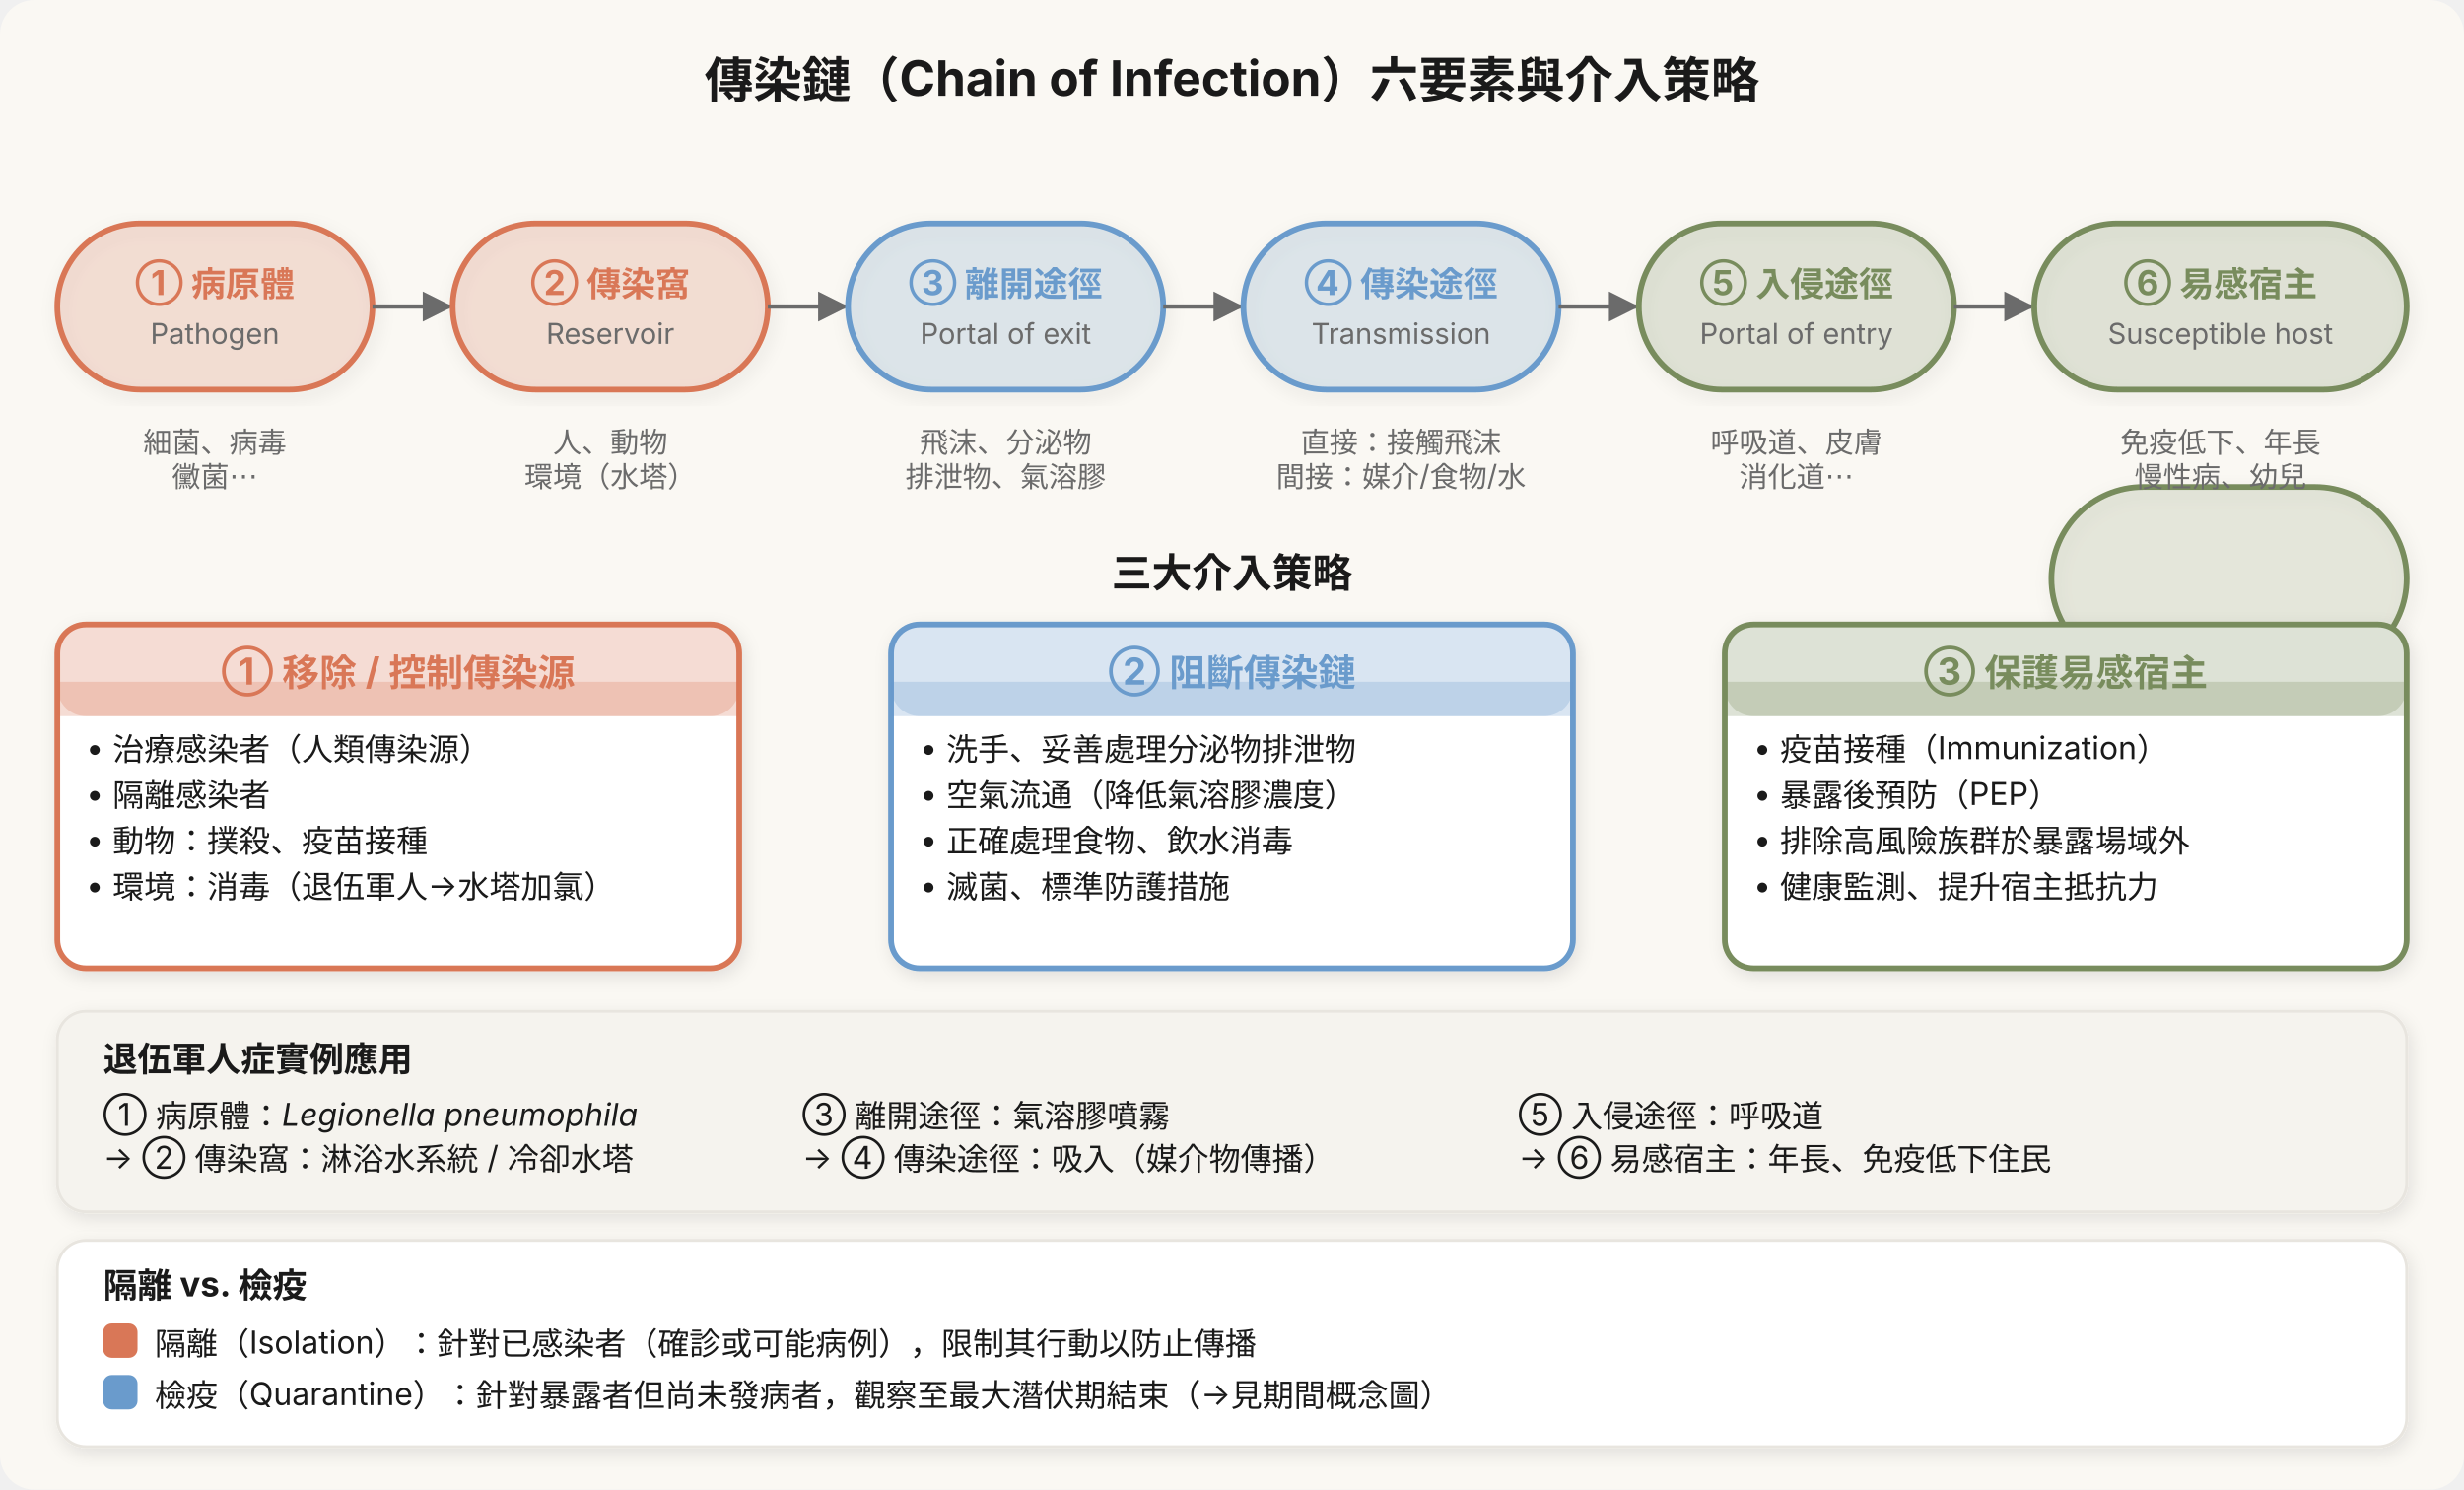
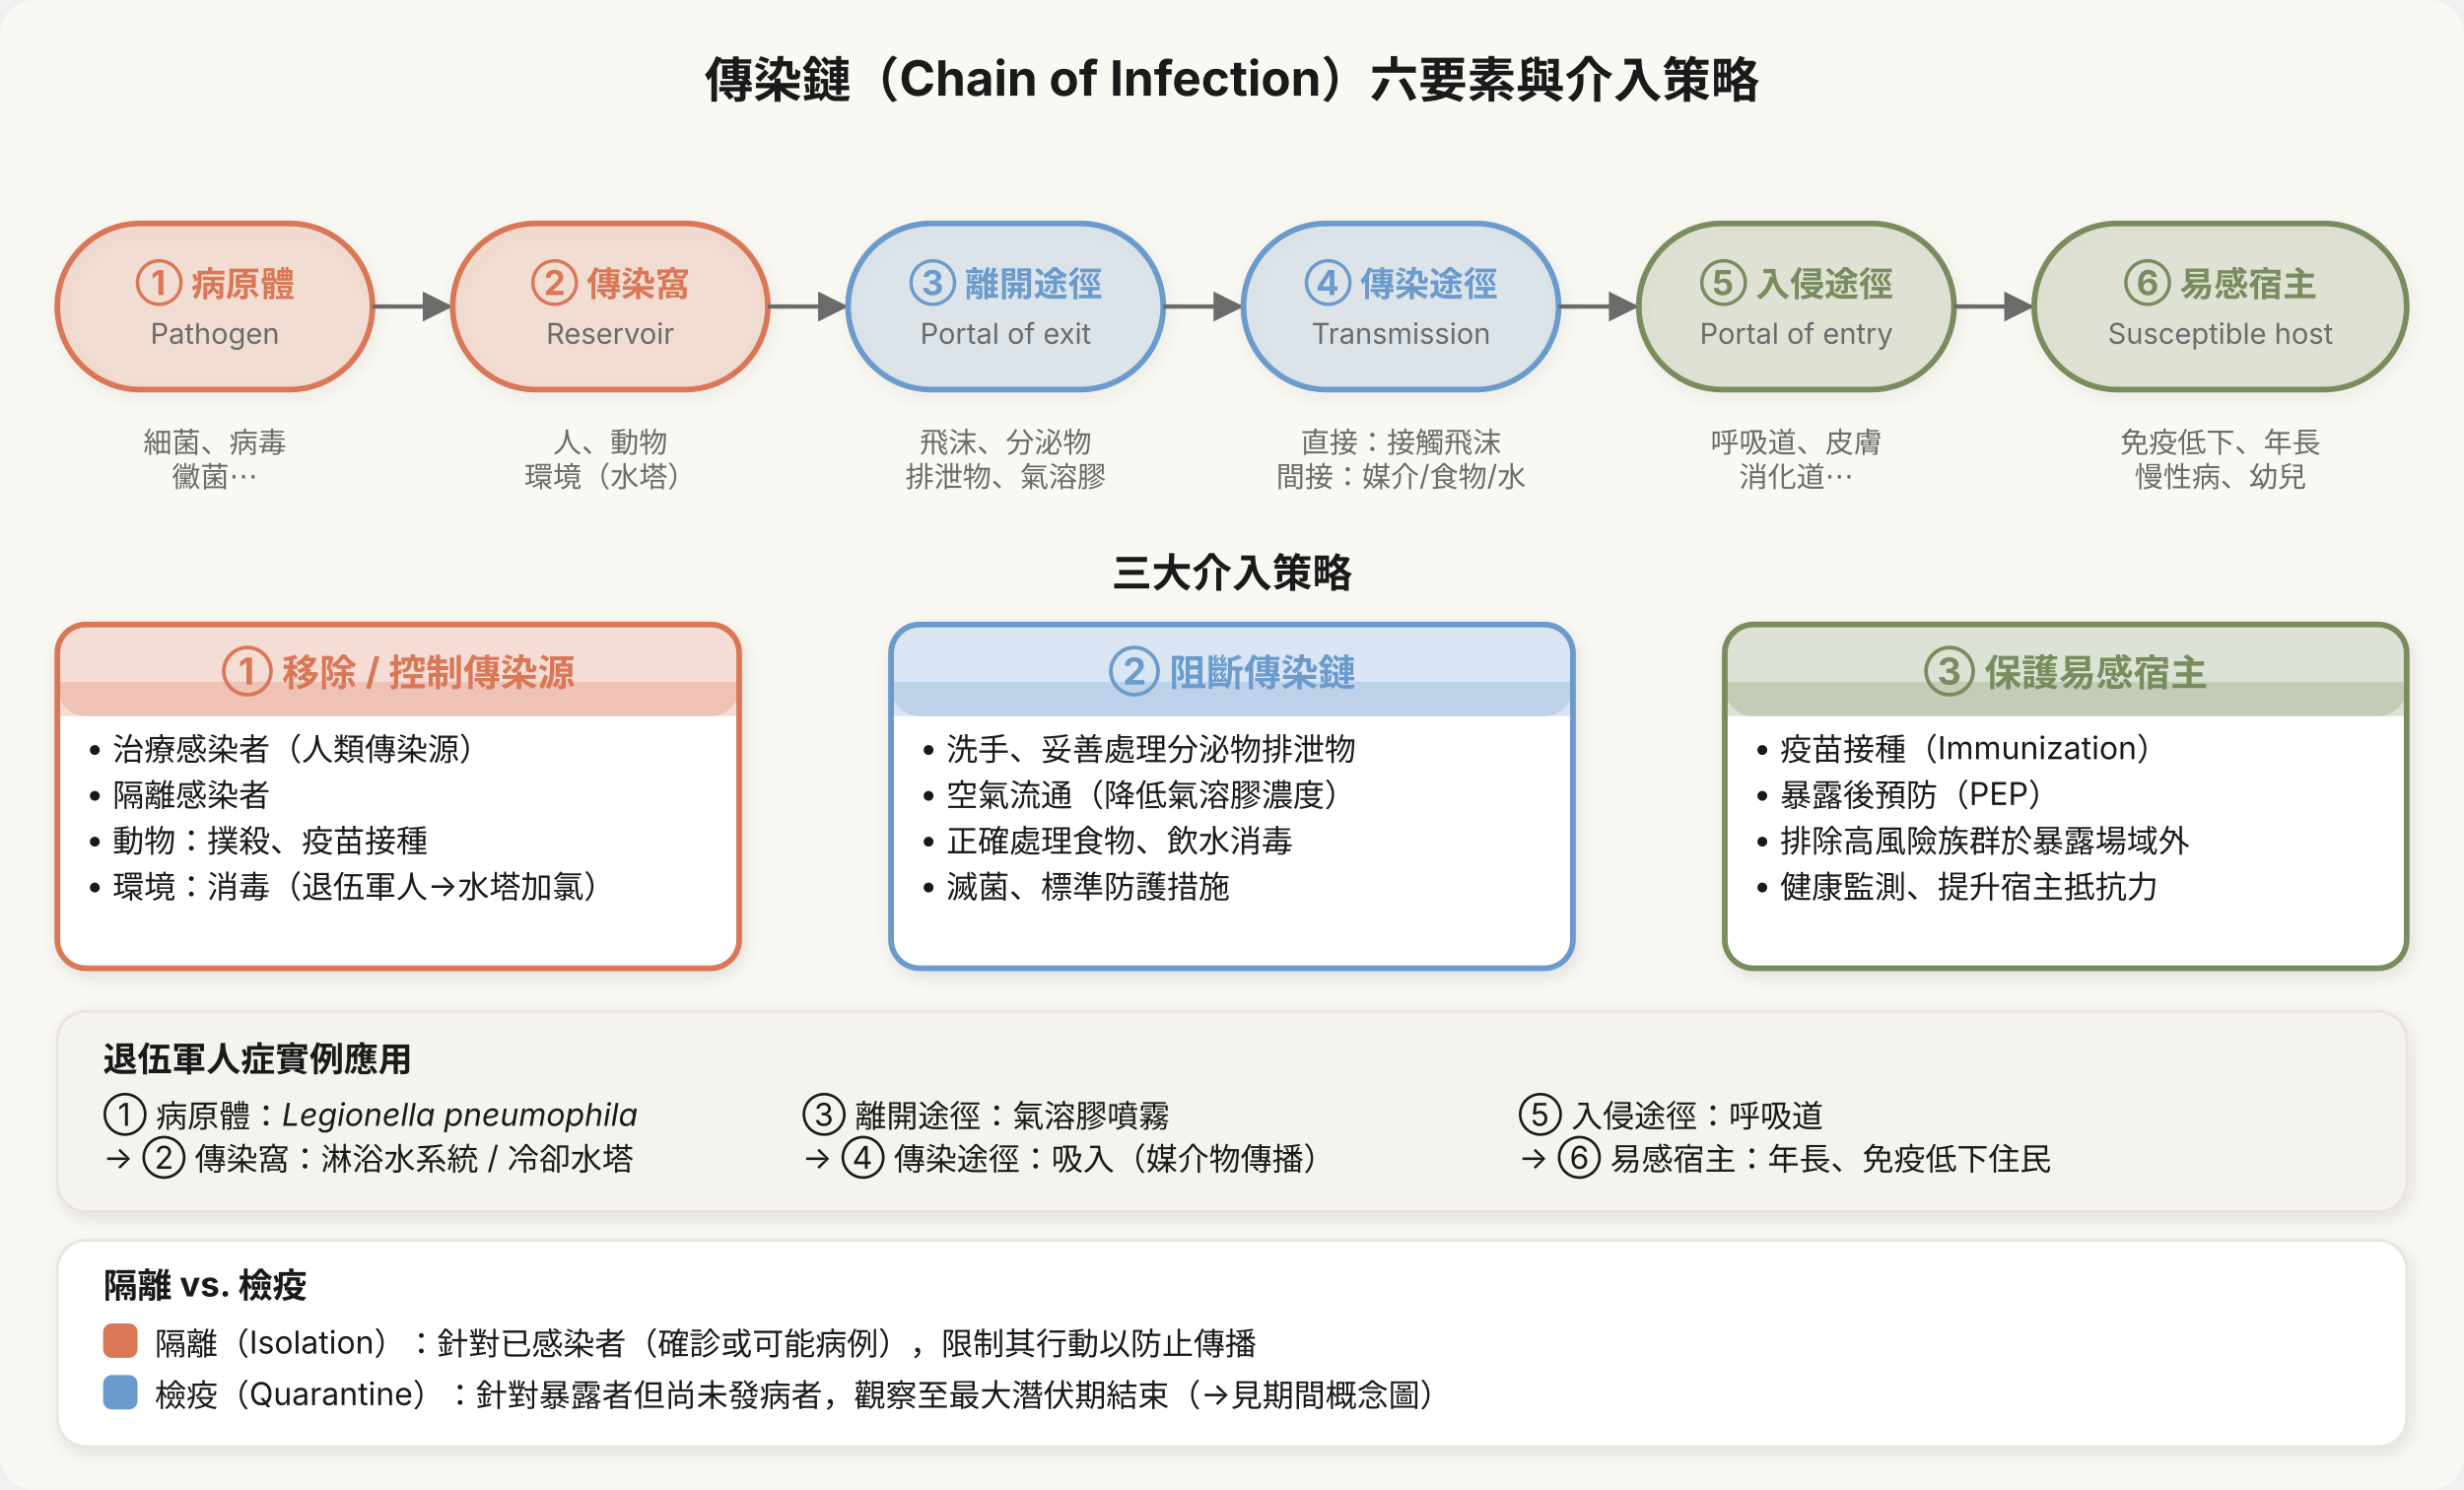
<svg xmlns="http://www.w3.org/2000/svg" viewBox="0 0 860 520" font-family="system-ui, -apple-system, sans-serif">
  <defs>
    <filter id="shadow">
      <feDropShadow dx="1" dy="2" stdDeviation="3" flood-opacity="0.1" />
    </filter>
    <marker id="arr" viewBox="0 0 10 10" refX="9" refY="5" markerWidth="7" markerHeight="7" orient="auto">
      <path d="M 0 0 L 10 5 L 0 10 z" fill="#6B6B6B" />
    </marker>
    <marker id="arr-red" viewBox="0 0 10 10" refX="9" refY="5" markerWidth="7" markerHeight="7" orient="auto">
      <path d="M 0 0 L 10 5 L 0 10 z" fill="#D94452" />
    </marker>
    <marker id="arr-green" viewBox="0 0 10 10" refX="9" refY="5" markerWidth="7" markerHeight="7" orient="auto">
      <path d="M 0 0 L 10 5 L 0 10 z" fill="#788C5D" />
    </marker>
  </defs>
  <rect width="860" height="520" fill="#FAF8F3" rx="12" />
  <text x="430" y="34" text-anchor="middle" font-size="17" font-weight="bold" fill="#1A1A1A">傳染鏈（Chain of Infection）六要素與介入策略</text>
-   <g filter="url(#shadow)">
-     <rect x="30" y="80" width="118" height="64" rx="32" fill="#D97757" fill-opacity="0.15" stroke="#D97757" stroke-width="2" />
-   </g>
-   <text x="89" y="107" text-anchor="middle" font-size="13" font-weight="bold" fill="#D97757">① 病原體</text>
-   <text x="89" y="124" text-anchor="middle" font-size="11" fill="#6B6B6B">Pathogen</text>
-   <line x1="148" y1="112" x2="178" y2="112" stroke="#6B6B6B" stroke-width="1.5" marker-end="url(#arr)" />
-   <g filter="url(#shadow)">
-     <rect x="180" y="80" width="118" height="64" rx="32" fill="#D97757" fill-opacity="0.15" stroke="#D97757" stroke-width="2" />
-   </g>
-   <text x="239" y="107" text-anchor="middle" font-size="13" font-weight="bold" fill="#D97757">② 傳染窩</text>
-   <text x="239" y="124" text-anchor="middle" font-size="11" fill="#6B6B6B">Reservoir</text>
-   <line x1="298" y1="112" x2="328" y2="112" stroke="#6B6B6B" stroke-width="1.5" marker-end="url(#arr)" />
-   <g filter="url(#shadow)">
-     <rect x="330" y="80" width="118" height="64" rx="32" fill="#6A9BCC" fill-opacity="0.15" stroke="#6A9BCC" stroke-width="2" />
-   </g>
-   <text x="389" y="107" text-anchor="middle" font-size="13" font-weight="bold" fill="#6A9BCC">③ 離開途徑</text>
-   <text x="389" y="124" text-anchor="middle" font-size="11" fill="#6B6B6B">Portal of exit</text>
-   <line x1="448" y1="112" x2="478" y2="112" stroke="#6B6B6B" stroke-width="1.5" marker-end="url(#arr)" />
-   <g filter="url(#shadow)">
-     <rect x="480" y="80" width="118" height="64" rx="32" fill="#6A9BCC" fill-opacity="0.15" stroke="#6A9BCC" stroke-width="2" />
-   </g>
-   <text x="539" y="107" text-anchor="middle" font-size="13" font-weight="bold" fill="#6A9BCC">④ 傳染途徑</text>
-   <text x="539" y="124" text-anchor="middle" font-size="11" fill="#6B6B6B">Mode of transmission</text>
-   <line x1="598" y1="112" x2="628" y2="112" stroke="#6B6B6B" stroke-width="1.5" marker-end="url(#arr)" />
-   <g filter="url(#shadow)">
-     <rect x="630" y="80" width="118" height="64" rx="32" fill="#788C5D" fill-opacity="0.15" stroke="#788C5D" stroke-width="2" />
-   </g>
-   <text x="689" y="107" text-anchor="middle" font-size="13" font-weight="bold" fill="#788C5D">⑤ 入侵途徑</text>
-   <text x="689" y="124" text-anchor="middle" font-size="11" fill="#6B6B6B">Portal of entry</text>
-   <line x1="748" y1="112" x2="778" y2="112" stroke="#6B6B6B" stroke-width="1.5" marker-end="url(#arr)" />
-   <g filter="url(#shadow)">
-     <rect x="710" y="80" width="118" height="64" rx="32" fill="#788C5D" fill-opacity="0.15" stroke="#788C5D" stroke-width="2" />
-   </g>
-   <g filter="url(#shadow)">
-     <rect x="716" y="170" width="124" height="64" rx="32" fill="#788C5D" fill-opacity="0.15" stroke="#788C5D" stroke-width="2" />
-   </g>
-   <rect x="0" y="70" width="860" height="90" fill="#FAF8F3" />
  <g filter="url(#shadow)">
    <rect x="20" y="78" width="110" height="58" rx="29" fill="#D97757" fill-opacity="0.18" stroke="#D97757" stroke-width="2" />
  </g>
  <text x="75" y="103" text-anchor="middle" font-size="12" font-weight="bold" fill="#D97757">① 病原體</text>
  <text x="75" y="120" text-anchor="middle" font-size="10" fill="#6B6B6B">Pathogen</text>
  <line x1="130" y1="107" x2="157" y2="107" stroke="#6B6B6B" stroke-width="1.5" marker-end="url(#arr)" />
  <g filter="url(#shadow)">
    <rect x="158" y="78" width="110" height="58" rx="29" fill="#D97757" fill-opacity="0.18" stroke="#D97757" stroke-width="2" />
  </g>
  <text x="213" y="103" text-anchor="middle" font-size="12" font-weight="bold" fill="#D97757">② 傳染窩</text>
  <text x="213" y="120" text-anchor="middle" font-size="10" fill="#6B6B6B">Reservoir</text>
  <line x1="268" y1="107" x2="295" y2="107" stroke="#6B6B6B" stroke-width="1.5" marker-end="url(#arr)" />
  <g filter="url(#shadow)">
    <rect x="296" y="78" width="110" height="58" rx="29" fill="#6A9BCC" fill-opacity="0.18" stroke="#6A9BCC" stroke-width="2" />
  </g>
  <text x="351" y="103" text-anchor="middle" font-size="12" font-weight="bold" fill="#6A9BCC">③ 離開途徑</text>
  <text x="351" y="120" text-anchor="middle" font-size="10" fill="#6B6B6B">Portal of exit</text>
  <line x1="406" y1="107" x2="433" y2="107" stroke="#6B6B6B" stroke-width="1.5" marker-end="url(#arr)" />
  <g filter="url(#shadow)">
    <rect x="434" y="78" width="110" height="58" rx="29" fill="#6A9BCC" fill-opacity="0.18" stroke="#6A9BCC" stroke-width="2" />
  </g>
  <text x="489" y="103" text-anchor="middle" font-size="12" font-weight="bold" fill="#6A9BCC">④ 傳染途徑</text>
  <text x="489" y="120" text-anchor="middle" font-size="10" fill="#6B6B6B">Transmission</text>
  <line x1="544" y1="107" x2="571" y2="107" stroke="#6B6B6B" stroke-width="1.5" marker-end="url(#arr)" />
  <g filter="url(#shadow)">
    <rect x="572" y="78" width="110" height="58" rx="29" fill="#788C5D" fill-opacity="0.18" stroke="#788C5D" stroke-width="2" />
  </g>
  <text x="627" y="103" text-anchor="middle" font-size="12" font-weight="bold" fill="#788C5D">⑤ 入侵途徑</text>
  <text x="627" y="120" text-anchor="middle" font-size="10" fill="#6B6B6B">Portal of entry</text>
  <line x1="682" y1="107" x2="709" y2="107" stroke="#6B6B6B" stroke-width="1.5" marker-end="url(#arr)" />
  <g filter="url(#shadow)">
    <rect x="710" y="78" width="130" height="58" rx="29" fill="#788C5D" fill-opacity="0.18" stroke="#788C5D" stroke-width="2" />
  </g>
  <text x="775" y="103" text-anchor="middle" font-size="12" font-weight="bold" fill="#788C5D">⑥ 易感宿主</text>
  <text x="775" y="120" text-anchor="middle" font-size="10" fill="#6B6B6B">Susceptible host</text>
  <text x="75" y="158" text-anchor="middle" font-size="10" fill="#6B6B6B">細菌、病毒</text>
  <text x="75" y="170" text-anchor="middle" font-size="10" fill="#6B6B6B">黴菌⋯</text>
  <text x="213" y="158" text-anchor="middle" font-size="10" fill="#6B6B6B">人、動物</text>
  <text x="213" y="170" text-anchor="middle" font-size="10" fill="#6B6B6B">環境（水塔）</text>
  <text x="351" y="158" text-anchor="middle" font-size="10" fill="#6B6B6B">飛沫、分泌物</text>
  <text x="351" y="170" text-anchor="middle" font-size="10" fill="#6B6B6B">排泄物、氣溶膠</text>
  <text x="489" y="158" text-anchor="middle" font-size="10" fill="#6B6B6B">直接：接觸飛沫</text>
  <text x="489" y="170" text-anchor="middle" font-size="10" fill="#6B6B6B">間接：媒介/食物/水</text>
  <text x="627" y="158" text-anchor="middle" font-size="10" fill="#6B6B6B">呼吸道、皮膚</text>
  <text x="627" y="170" text-anchor="middle" font-size="10" fill="#6B6B6B">消化道⋯</text>
  <text x="775" y="158" text-anchor="middle" font-size="10" fill="#6B6B6B">免疫低下、年長</text>
  <text x="775" y="170" text-anchor="middle" font-size="10" fill="#6B6B6B">慢性病、幼兒</text>
  <text x="430" y="205" text-anchor="middle" font-size="14" font-weight="bold" fill="#1A1A1A">三大介入策略</text>
  <g filter="url(#shadow)">
    <rect x="20" y="218" width="238" height="120" rx="10" fill="#FFFFFF" stroke="#D97757" stroke-width="2" />
  </g>
  <rect x="20" y="218" width="238" height="32" rx="10" fill="#D97757" fill-opacity="0.25" />
  <rect x="20" y="238" width="238" height="12" fill="#D97757" fill-opacity="0.25" />
  <text x="139" y="239" text-anchor="middle" font-size="13" font-weight="bold" fill="#D97757">① 移除 / 控制傳染源</text>
  <text x="30" y="265" font-size="11" fill="#1A1A1A">• 治療感染者（人類傳染源）</text>
  <text x="30" y="281" font-size="11" fill="#1A1A1A">• 隔離感染者</text>
  <text x="30" y="297" font-size="11" fill="#1A1A1A">• 動物：撲殺、疫苗接種</text>
  <text x="30" y="313" font-size="11" fill="#1A1A1A">• 環境：消毒（退伍軍人→水塔加氯）</text>
  <g filter="url(#shadow)">
    <rect x="311" y="218" width="238" height="120" rx="10" fill="#FFFFFF" stroke="#6A9BCC" stroke-width="2" />
  </g>
  <rect x="311" y="218" width="238" height="32" rx="10" fill="#6A9BCC" fill-opacity="0.25" />
  <rect x="311" y="238" width="238" height="12" fill="#6A9BCC" fill-opacity="0.25" />
  <text x="430" y="239" text-anchor="middle" font-size="13" font-weight="bold" fill="#6A9BCC">② 阻斷傳染鏈</text>
  <text x="321" y="265" font-size="11" fill="#1A1A1A">• 洗手、妥善處理分泌物排泄物</text>
  <text x="321" y="281" font-size="11" fill="#1A1A1A">• 空氣流通（降低氣溶膠濃度）</text>
  <text x="321" y="297" font-size="11" fill="#1A1A1A">• 正確處理食物、飲水消毒</text>
  <text x="321" y="313" font-size="11" fill="#1A1A1A">• 滅菌、標準防護措施</text>
  <g filter="url(#shadow)">
    <rect x="602" y="218" width="238" height="120" rx="10" fill="#FFFFFF" stroke="#788C5D" stroke-width="2" />
  </g>
  <rect x="602" y="218" width="238" height="32" rx="10" fill="#788C5D" fill-opacity="0.25" />
  <rect x="602" y="238" width="238" height="12" fill="#788C5D" fill-opacity="0.25" />
  <text x="721" y="239" text-anchor="middle" font-size="13" font-weight="bold" fill="#788C5D">③ 保護易感宿主</text>
  <text x="612" y="265" font-size="11" fill="#1A1A1A">• 疫苗接種（Immunization）</text>
  <text x="612" y="281" font-size="11" fill="#1A1A1A">• 暴露後預防（PEP）</text>
  <text x="612" y="297" font-size="11" fill="#1A1A1A">• 排除高風險族群於暴露場域外</text>
  <text x="612" y="313" font-size="11" fill="#1A1A1A">• 健康監測、提升宿主抵抗力</text>
  <g filter="url(#shadow)">
    <rect x="20" y="353" width="820" height="70" rx="10" fill="#F5F3EE" stroke="#E8E5DF" stroke-width="1" />
  </g>
  <text x="36" y="374" font-size="12" font-weight="bold" fill="#1A1A1A">退伍軍人症實例應用</text>
  <text x="36" y="393" font-size="11" fill="#1A1A1A">① 病原體：<tspan font-style="italic">Legionella pneumophila</tspan>
  </text>
  <text x="36" y="408" font-size="11" fill="#1A1A1A">　→ ② 傳染窩：淋浴水系統 / 冷卻水塔</text>
  <text x="280" y="393" font-size="11" fill="#1A1A1A">③ 離開途徑：氣溶膠噴霧</text>
  <text x="280" y="408" font-size="11" fill="#1A1A1A">→ ④ 傳染途徑：吸入（媒介物傳播）</text>
  <text x="530" y="393" font-size="11" fill="#1A1A1A">⑤ 入侵途徑：呼吸道</text>
  <text x="530" y="408" font-size="11" fill="#1A1A1A">→ ⑥ 易感宿主：年長、免疫低下住民</text>
  <g filter="url(#shadow)">
    <rect x="20" y="433" width="820" height="72" rx="10" fill="#FFFFFF" stroke="#E8E5DF" stroke-width="1" />
  </g>
  <text x="36" y="453" font-size="12" font-weight="bold" fill="#1A1A1A">隔離 vs. 檢疫</text>
  <rect x="36" y="462" width="12" height="12" rx="3" fill="#D97757" />
  <text x="54" y="473" font-size="11" fill="#1A1A1A">隔離（Isolation）：針對已感染者（確診或可能病例），限制其行動以防止傳播</text>
  <rect x="36" y="480" width="12" height="12" rx="3" fill="#6A9BCC" />
  <text x="54" y="491" font-size="11" fill="#1A1A1A">檢疫（Quarantine）：針對暴露者但尚未發病者，觀察至最大潛伏期結束（→見期間概念圖）</text>
</svg>
